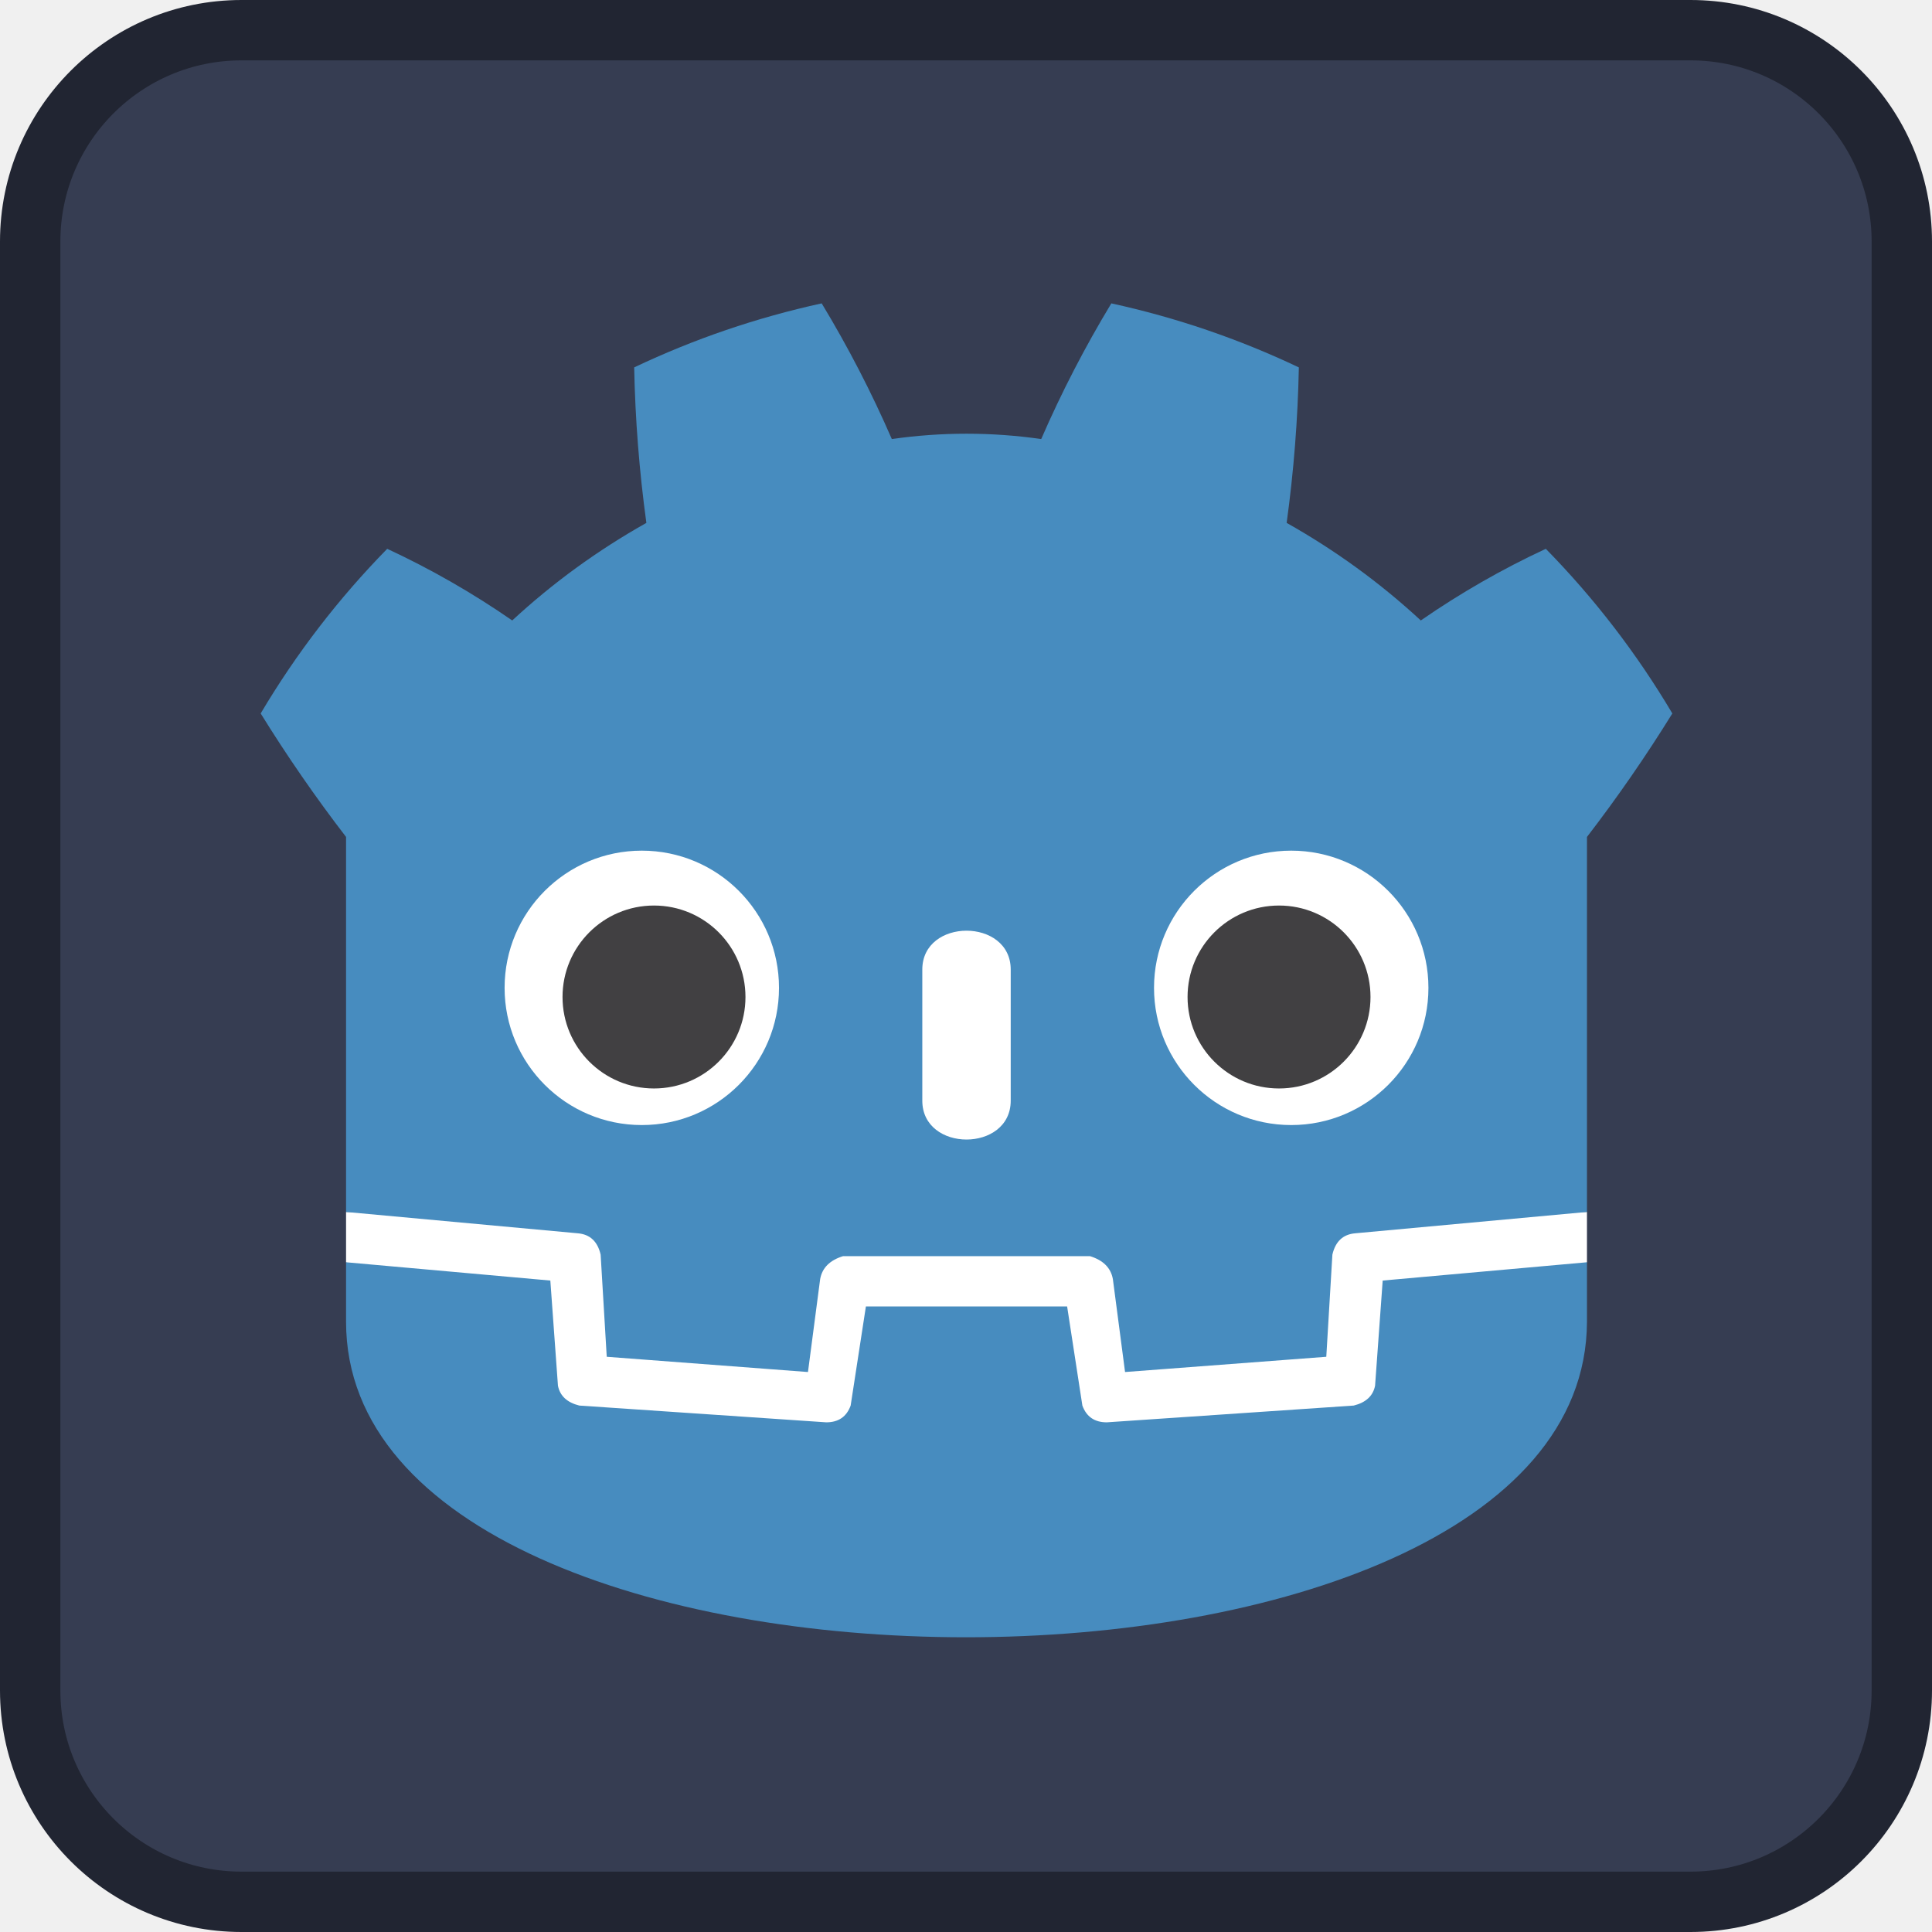
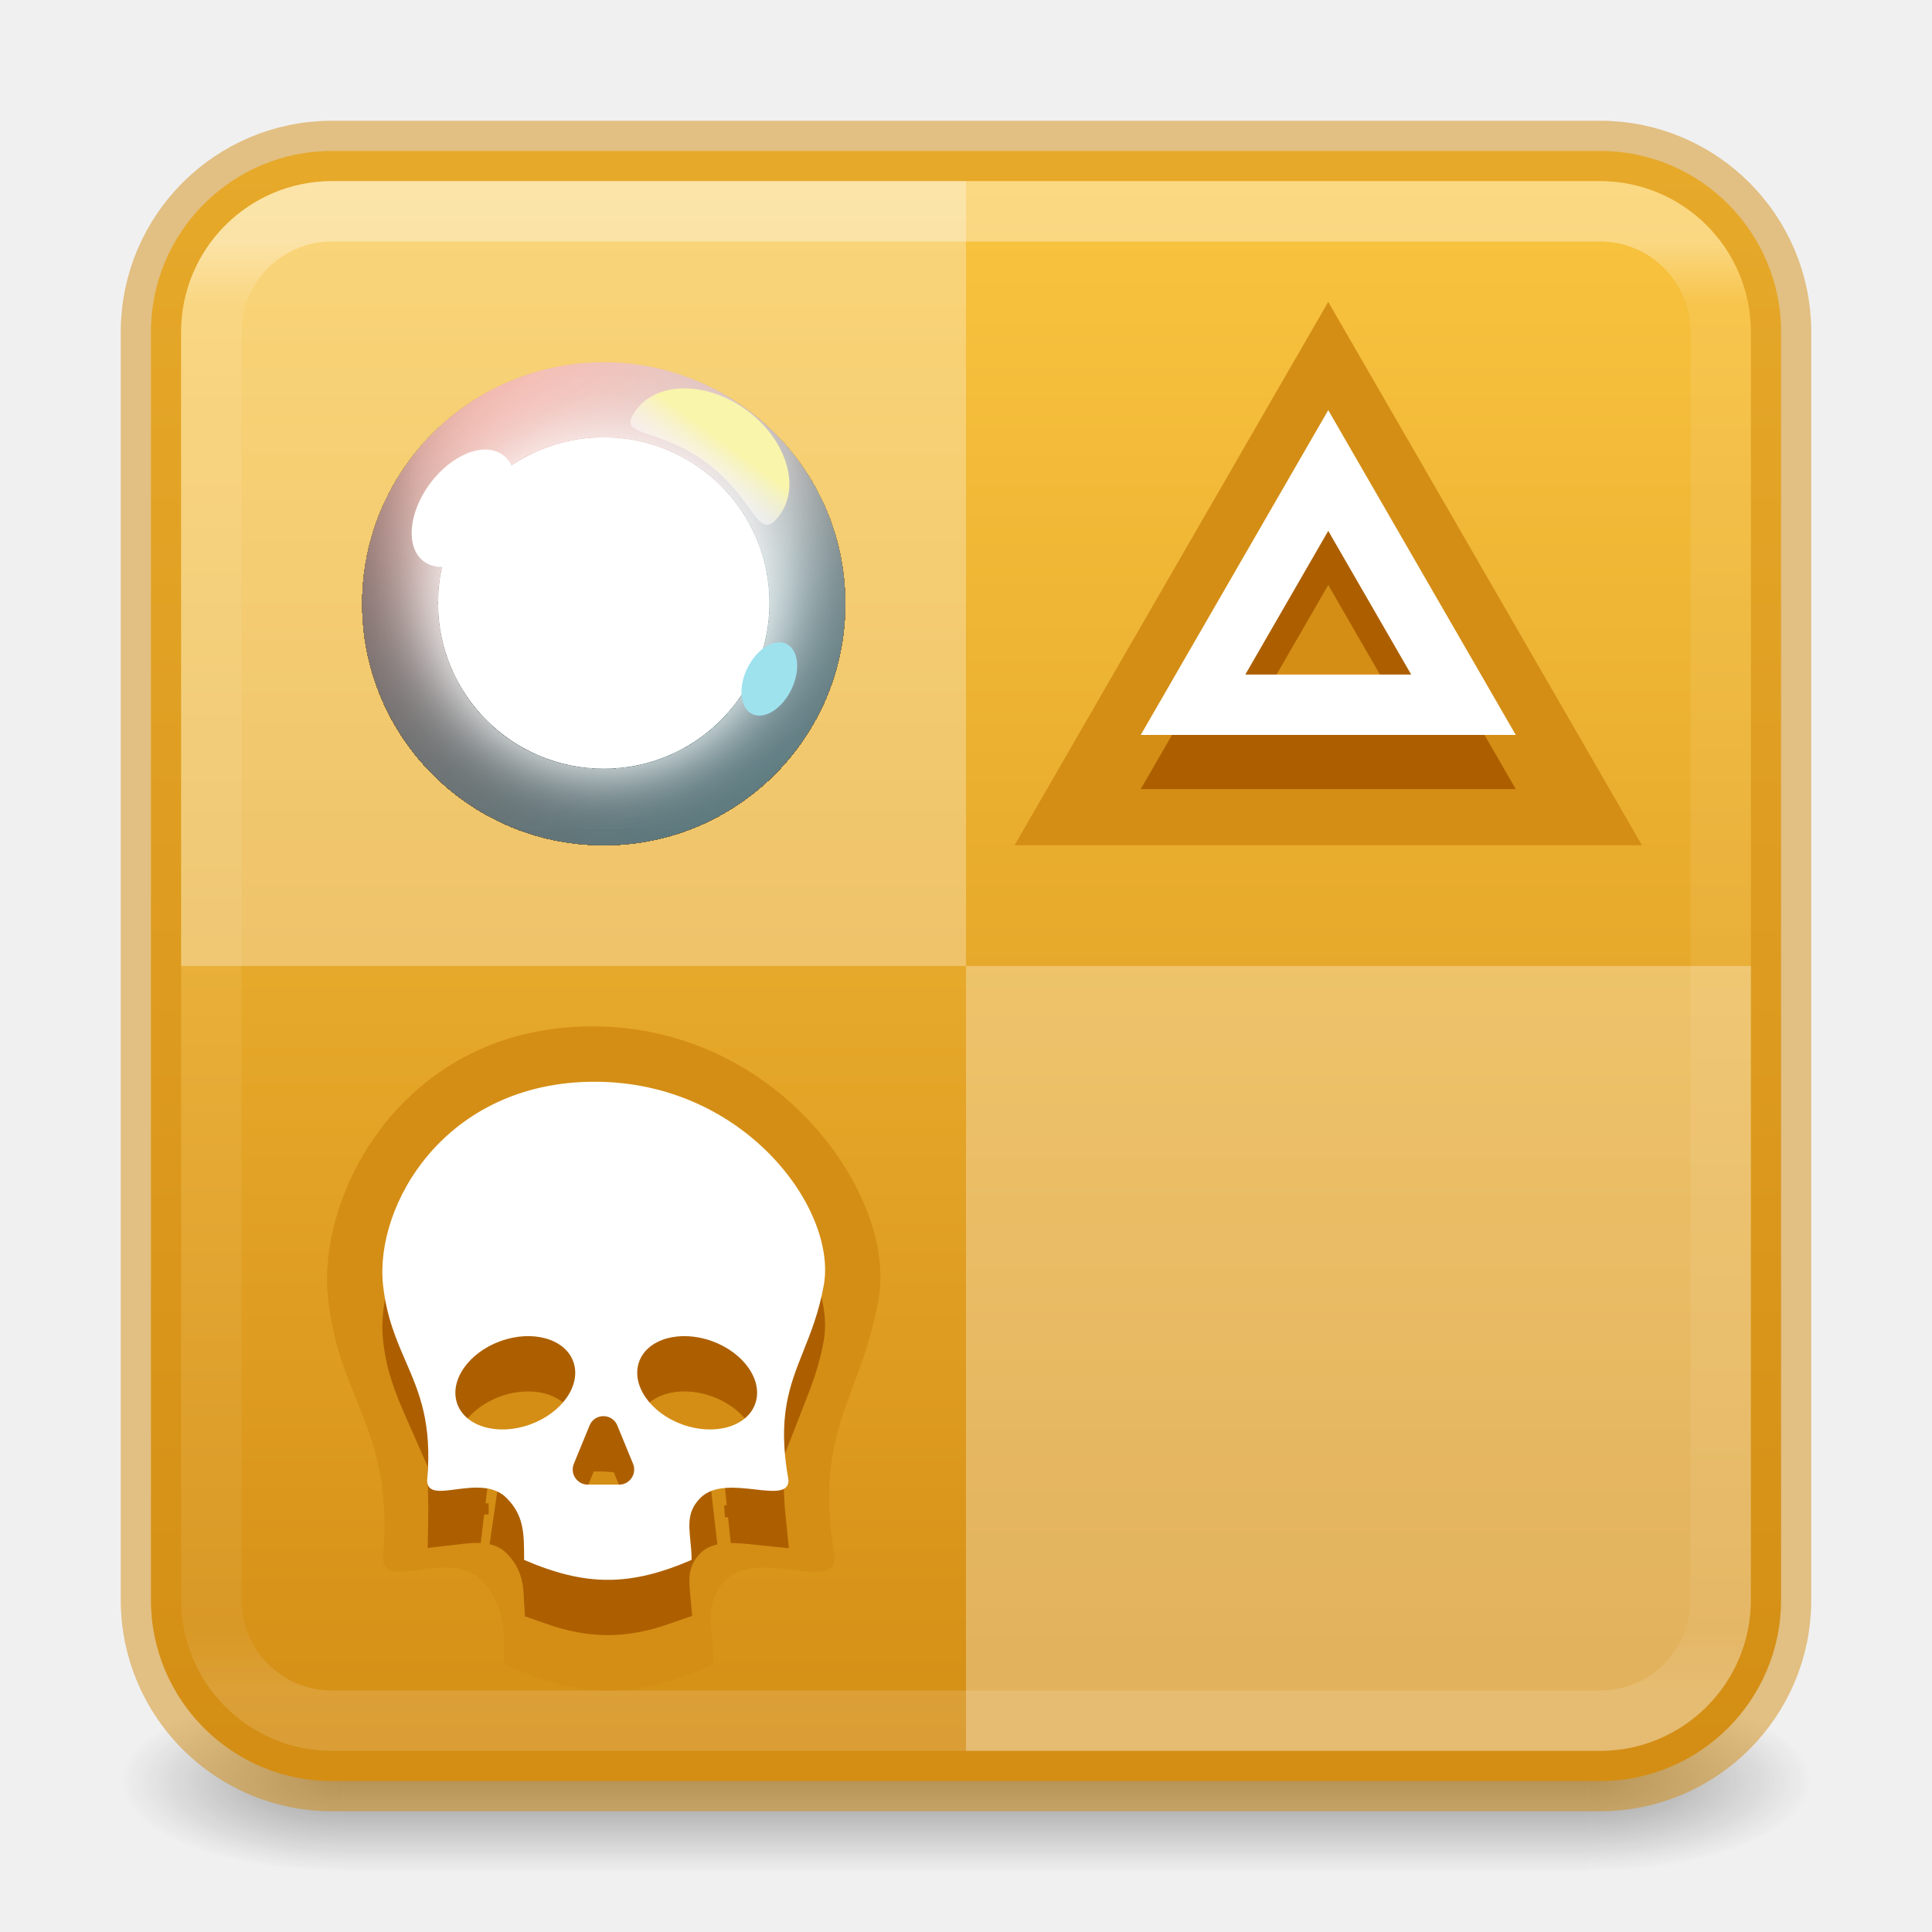
- <svg xmlns="http://www.w3.org/2000/svg" width="128" height="128">
-   <rect width="124" height="124" x="2" y="2" fill="#363d52" stroke="#212532" stroke-width="4" rx="14" />
-   <g fill="#fff" transform="translate(12.322 12.322)scale(.101)">
-     <path d="M105 673v33q407 354 814 0v-33z" />
-     <path fill="#478cbf" d="m105 673 152 14q12 1 15 14l4 67 132 10 8-61q2-11 15-15h162q13 4 15 15l8 61 132-10 4-67q3-13 15-14l152-14V427q30-39 56-81-35-59-83-108-43 20-82 47-40-37-88-64 7-51 8-102-59-28-123-42-26 43-46 89-49-7-98 0-20-46-46-89-64 14-123 42 1 51 8 102-48 27-88 64-39-27-82-47-48 49-83 108 26 42 56 81zm0 33v39c0 276 813 276 814 0v-39l-134 12-5 69q-2 10-14 13l-162 11q-12 0-16-11l-10-65H446l-10 65q-4 11-16 11l-162-11q-12-3-14-13l-5-69z" />
-     <path d="M483 600c0 34 58 34 58 0v-86c0-34-58-34-58 0z" />
-     <circle cx="725" cy="526" r="90" />
-     <circle cx="299" cy="526" r="90" />
+ <svg xmlns="http://www.w3.org/2000/svg" width="32" height="32" viewBox="0 0 32 32" fill="none">
+   <g opacity="0.4">
+     <path d="M30 28H26.316V31H30V28Z" fill="url(#paint0_radial_569_124)" />
+     <path d="M2 31H5.684V28H2V31Z" fill="url(#paint1_radial_569_124)" />
+     <path d="M26.316 28H5.684V31H26.316V28Z" fill="url(#paint2_linear_569_124)" />
  </g>
-   <g fill="#414042" transform="translate(12.322 12.322)scale(.101)">
-     <circle cx="307" cy="532" r="60" />
-     <circle cx="717" cy="532" r="60" />
+   <path d="M26.5 2.5H5.5C3.843 2.5 2.5 3.843 2.5 5.5V26.5C2.5 28.157 3.843 29.5 5.5 29.5H26.5C28.157 29.5 29.5 28.157 29.5 26.5V5.5C29.5 3.843 28.157 2.5 26.5 2.5Z" fill="url(#paint3_linear_569_124)" stroke="#D48E15" stroke-opacity="0.5" stroke-width="1" />
+   <path opacity="0.35" d="M26.5 3.5H5.5C4.395 3.5 3.5 4.395 3.5 5.5V26.5C3.5 27.605 4.395 28.5 5.5 28.5H26.5C27.605 28.5 28.5 27.605 28.5 26.5V5.5C28.5 4.395 27.605 3.5 26.5 3.5Z" stroke="url(#paint4_linear_569_124)" stroke-linecap="round" stroke-linejoin="round" />
+   <path d="M3 5.5C3 4.119 4.119 3 5.5 3H16V16H3V5.5Z" fill="white" fill-opacity="0.3" />
+   <path d="M29 26.5C29 27.881 27.881 29 26.5 29L16 29L16 16L29 16L29 26.5Z" fill="white" fill-opacity="0.3" />
+   <g filter="url(#filter0_i_569_124)">
+     <circle cx="10" cy="10" r="4" fill="url(#paint5_linear_569_124)" />
  </g>
+   <g filter="url(#filter1_d_569_124)">
+     <circle cx="10" cy="9.988" r="2.743" fill="white" />
+   </g>
+   <ellipse cx="0.687" cy="1.098" rx="0.687" ry="1.098" transform="matrix(0.811106 0.5849 -0.592259 0.805747 7.76819 7.13113)" fill="white" />
+   <path d="M12.907 8.54C12.548 9.016 12.529 8.279 11.7 7.663C10.87 7.048 10.181 7.261 10.54 6.785C10.9 6.309 11.721 6.317 12.374 6.801C13.028 7.286 13.267 8.064 12.907 8.54Z" fill="url(#paint6_linear_569_124)" />
+   <ellipse cx="0.405" cy="0.646" rx="0.405" ry="0.646" transform="matrix(0.903497 0.428594 -0.435316 0.900278 12.6573 10.4904)" fill="#9EE2EE" />
+   <path d="M22 5L27.196 14H16.804L22 5Z" fill="#D48E15" />
+   <path d="M19.76 12.57L22 8.69L24.24 12.57H19.76Z" stroke="#AD5F00" />
+   <path d="M19.76 11.673L22 7.793L24.24 11.673H19.76Z" stroke="white" />
+   <path fill-rule="evenodd" clip-rule="evenodd" d="M9.811 17C12.913 17 14.841 19.818 14.556 21.498C14.455 22.088 14.29 22.529 14.134 22.947C13.846 23.716 13.589 24.405 13.826 25.8C13.826 26.088 13.515 26.05 13.135 26.005C12.741 25.957 12.272 25.901 12.001 26.191C11.734 26.477 11.76 26.764 11.793 27.127C11.805 27.26 11.818 27.403 11.818 27.56C10.541 28.147 9.629 28.147 8.351 27.56C8.351 26.973 8.351 26.582 7.986 26.191C7.711 25.896 7.286 25.955 6.938 26.003C6.607 26.049 6.344 26.086 6.344 25.8C6.452 24.535 6.178 23.862 5.899 23.174C5.704 22.692 5.505 22.203 5.432 21.498C5.249 19.738 6.709 17 9.811 17Z" fill="#D48E15" />
+   <path d="M9.849 19.333C10.941 19.333 11.822 19.797 12.404 20.396C13.008 21.017 13.227 21.705 13.152 22.118C13.082 22.506 12.967 22.796 12.843 23.108L12.837 23.123C12.82 23.166 12.802 23.21 12.785 23.254C12.59 22.991 12.301 22.782 11.966 22.66C11.614 22.532 11.239 22.511 10.908 22.604C10.578 22.697 10.253 22.92 10.116 23.302C10.045 23.498 10.04 23.695 10.078 23.877C10.054 23.875 10.03 23.873 10.006 23.873C10.043 23.691 10.037 23.497 9.966 23.302C9.829 22.92 9.504 22.697 9.175 22.604C8.844 22.511 8.469 22.532 8.116 22.66C7.764 22.788 7.462 23.013 7.268 23.296C7.252 23.319 7.237 23.343 7.222 23.367C7.207 23.333 7.193 23.299 7.178 23.265C7.023 22.907 6.892 22.6 6.842 22.152C6.727 21.108 7.685 19.333 9.849 19.333ZM12.187 25.036C12.291 25.006 12.395 24.964 12.493 24.907C12.496 24.965 12.501 25.023 12.507 25.083C12.392 25.071 12.247 25.056 12.097 25.058C12.127 25.052 12.157 25.044 12.187 25.036ZM10.948 24.971L10.913 24.886C10.982 24.921 11.054 24.953 11.129 24.98C11.34 25.056 11.559 25.095 11.773 25.093C11.598 25.132 11.407 25.212 11.246 25.374C11.065 25.556 10.968 25.76 10.934 25.978C10.908 26.14 10.92 26.302 10.931 26.421C10.608 26.534 10.332 26.583 10.068 26.583C9.796 26.583 9.511 26.531 9.176 26.412C9.158 26.075 9.08 25.712 8.744 25.374C8.582 25.212 8.396 25.13 8.221 25.09C8.462 25.105 8.713 25.067 8.954 24.98C8.988 24.967 9.022 24.954 9.055 24.94L9.042 24.971C8.841 25.462 9.198 26.007 9.735 26.007H10.255C10.791 26.007 11.149 25.462 10.948 24.971ZM7.896 25.036C7.926 25.044 7.956 25.052 7.987 25.058C7.845 25.051 7.706 25.063 7.594 25.076C7.595 25.019 7.594 24.963 7.593 24.909C7.689 24.965 7.792 25.007 7.896 25.036Z" stroke="#AD5F00" />
+   <path fill-rule="evenodd" clip-rule="evenodd" d="M9.849 17.917C12.331 17.917 13.872 20.03 13.644 21.29C13.564 21.733 13.432 22.064 13.307 22.377C13.077 22.954 12.871 23.47 13.06 24.517C13.06 24.732 12.812 24.704 12.508 24.67C12.193 24.634 11.818 24.592 11.601 24.81C11.387 25.025 11.408 25.239 11.434 25.512C11.444 25.611 11.455 25.719 11.455 25.837C10.433 26.277 9.703 26.277 8.681 25.837C8.681 25.397 8.681 25.103 8.389 24.81C8.169 24.589 7.829 24.633 7.55 24.669C7.285 24.704 7.075 24.731 7.075 24.517C7.161 23.568 6.943 23.063 6.719 22.547C6.563 22.186 6.404 21.819 6.345 21.29C6.199 19.97 7.367 17.917 9.849 17.917ZM8.783 23.593C9.314 23.4 9.633 22.935 9.496 22.554C9.359 22.173 8.818 22.021 8.287 22.214C7.756 22.407 7.437 22.872 7.574 23.253C7.711 23.633 8.253 23.786 8.783 23.593ZM10.586 22.554C10.449 22.935 10.768 23.4 11.299 23.593C11.83 23.786 12.371 23.633 12.508 23.253C12.646 22.872 12.326 22.407 11.796 22.214C11.265 22.021 10.723 22.173 10.586 22.554ZM10.225 23.611C10.14 23.404 9.849 23.404 9.765 23.611L9.505 24.244C9.437 24.409 9.558 24.59 9.735 24.59H10.255C10.432 24.59 10.553 24.409 10.485 24.244L10.225 23.611Z" fill="white" />
+   <defs>
+     <filter id="filter0_i_569_124" x="6" y="4" width="8" height="10" filterUnits="userSpaceOnUse" color-interpolation-filters="sRGB">
+       <feFlood flood-opacity="0" result="BackgroundImageFix" />
+       <feBlend mode="normal" in="SourceGraphic" in2="BackgroundImageFix" result="shape" />
+       <feColorMatrix in="SourceAlpha" type="matrix" values="0 0 0 0 0 0 0 0 0 0 0 0 0 0 0 0 0 0 127 0" result="hardAlpha" />
+       <feOffset dy="-2" />
+       <feGaussianBlur stdDeviation="1" />
+       <feComposite in2="hardAlpha" operator="arithmetic" k2="-1" k3="1" />
+       <feColorMatrix type="matrix" values="0 0 0 0 0 0 0 0 0 0 0 0 0 0 0 0 0 0 0.5 0" />
+       <feBlend mode="normal" in2="shape" result="effect1_innerShadow_569_124" />
+     </filter>
+     <filter id="filter1_d_569_124" x="6.257" y="6.245" width="7.486" height="7.486" filterUnits="userSpaceOnUse" color-interpolation-filters="sRGB">
+       <feFlood flood-opacity="0" result="BackgroundImageFix" />
+       <feColorMatrix in="SourceAlpha" type="matrix" values="0 0 0 0 0 0 0 0 0 0 0 0 0 0 0 0 0 0 127 0" result="hardAlpha" />
+       <feOffset />
+       <feGaussianBlur stdDeviation="0.5" />
+       <feComposite in2="hardAlpha" operator="out" />
+       <feColorMatrix type="matrix" values="0 0 0 0 1 0 0 0 0 1 0 0 0 0 1 0 0 0 1 0" />
+       <feBlend mode="normal" in2="BackgroundImageFix" result="effect1_dropShadow_569_124" />
+       <feBlend mode="normal" in="SourceGraphic" in2="effect1_dropShadow_569_124" result="shape" />
+     </filter>
+     <radialGradient id="paint0_radial_569_124" cx="0" cy="0" r="1" gradientUnits="userSpaceOnUse" gradientTransform="translate(26.3106 29.5) scale(3.69118 1.5)">
+       <stop stop-color="#181818" />
+       <stop offset="1" stop-color="#181818" stop-opacity="0" />
+     </radialGradient>
+     <radialGradient id="paint1_radial_569_124" cx="0" cy="0" r="1" gradientUnits="userSpaceOnUse" gradientTransform="translate(5.68938 29.5) rotate(180) scale(3.69118 1.5)">
+       <stop stop-color="#181818" />
+       <stop offset="1" stop-color="#181818" stop-opacity="0" />
+     </radialGradient>
+     <linearGradient id="paint2_linear_569_124" x1="16.78" y1="31.012" x2="16.78" y2="28" gradientUnits="userSpaceOnUse">
+       <stop stop-color="#181818" stop-opacity="0" />
+       <stop offset="0.5" stop-color="#181818" />
+       <stop offset="1" stop-color="#181818" stop-opacity="0" />
+     </linearGradient>
+     <linearGradient id="paint3_linear_569_124" x1="15.673" y1="2.904" x2="15.673" y2="29.315" gradientUnits="userSpaceOnUse">
+       <stop stop-color="#F9C440" />
+       <stop offset="1" stop-color="#D48E15" />
+     </linearGradient>
+     <linearGradient id="paint4_linear_569_124" x1="16" y1="4" x2="16" y2="28" gradientUnits="userSpaceOnUse">
+       <stop stop-color="white" />
+       <stop offset="0.042" stop-color="white" stop-opacity="0.235" />
+       <stop offset="0.958" stop-color="white" stop-opacity="0.157" />
+       <stop offset="1" stop-color="white" stop-opacity="0.392" />
+     </linearGradient>
+     <linearGradient id="paint5_linear_569_124" x1="7.519" y1="6" x2="12.759" y2="13.445" gradientUnits="userSpaceOnUse">
+       <stop stop-color="#FFBCB1" />
+       <stop offset="1" stop-color="#B4F3FF" />
+     </linearGradient>
+     <linearGradient id="paint6_linear_569_124" x1="12.374" y1="6.801" x2="11.572" y2="7.884" gradientUnits="userSpaceOnUse">
+       <stop offset="0.48" stop-color="#F9F5AB" />
+       <stop offset="1" stop-color="white" stop-opacity="0.5" />
+     </linearGradient>
+   </defs>
</svg>
